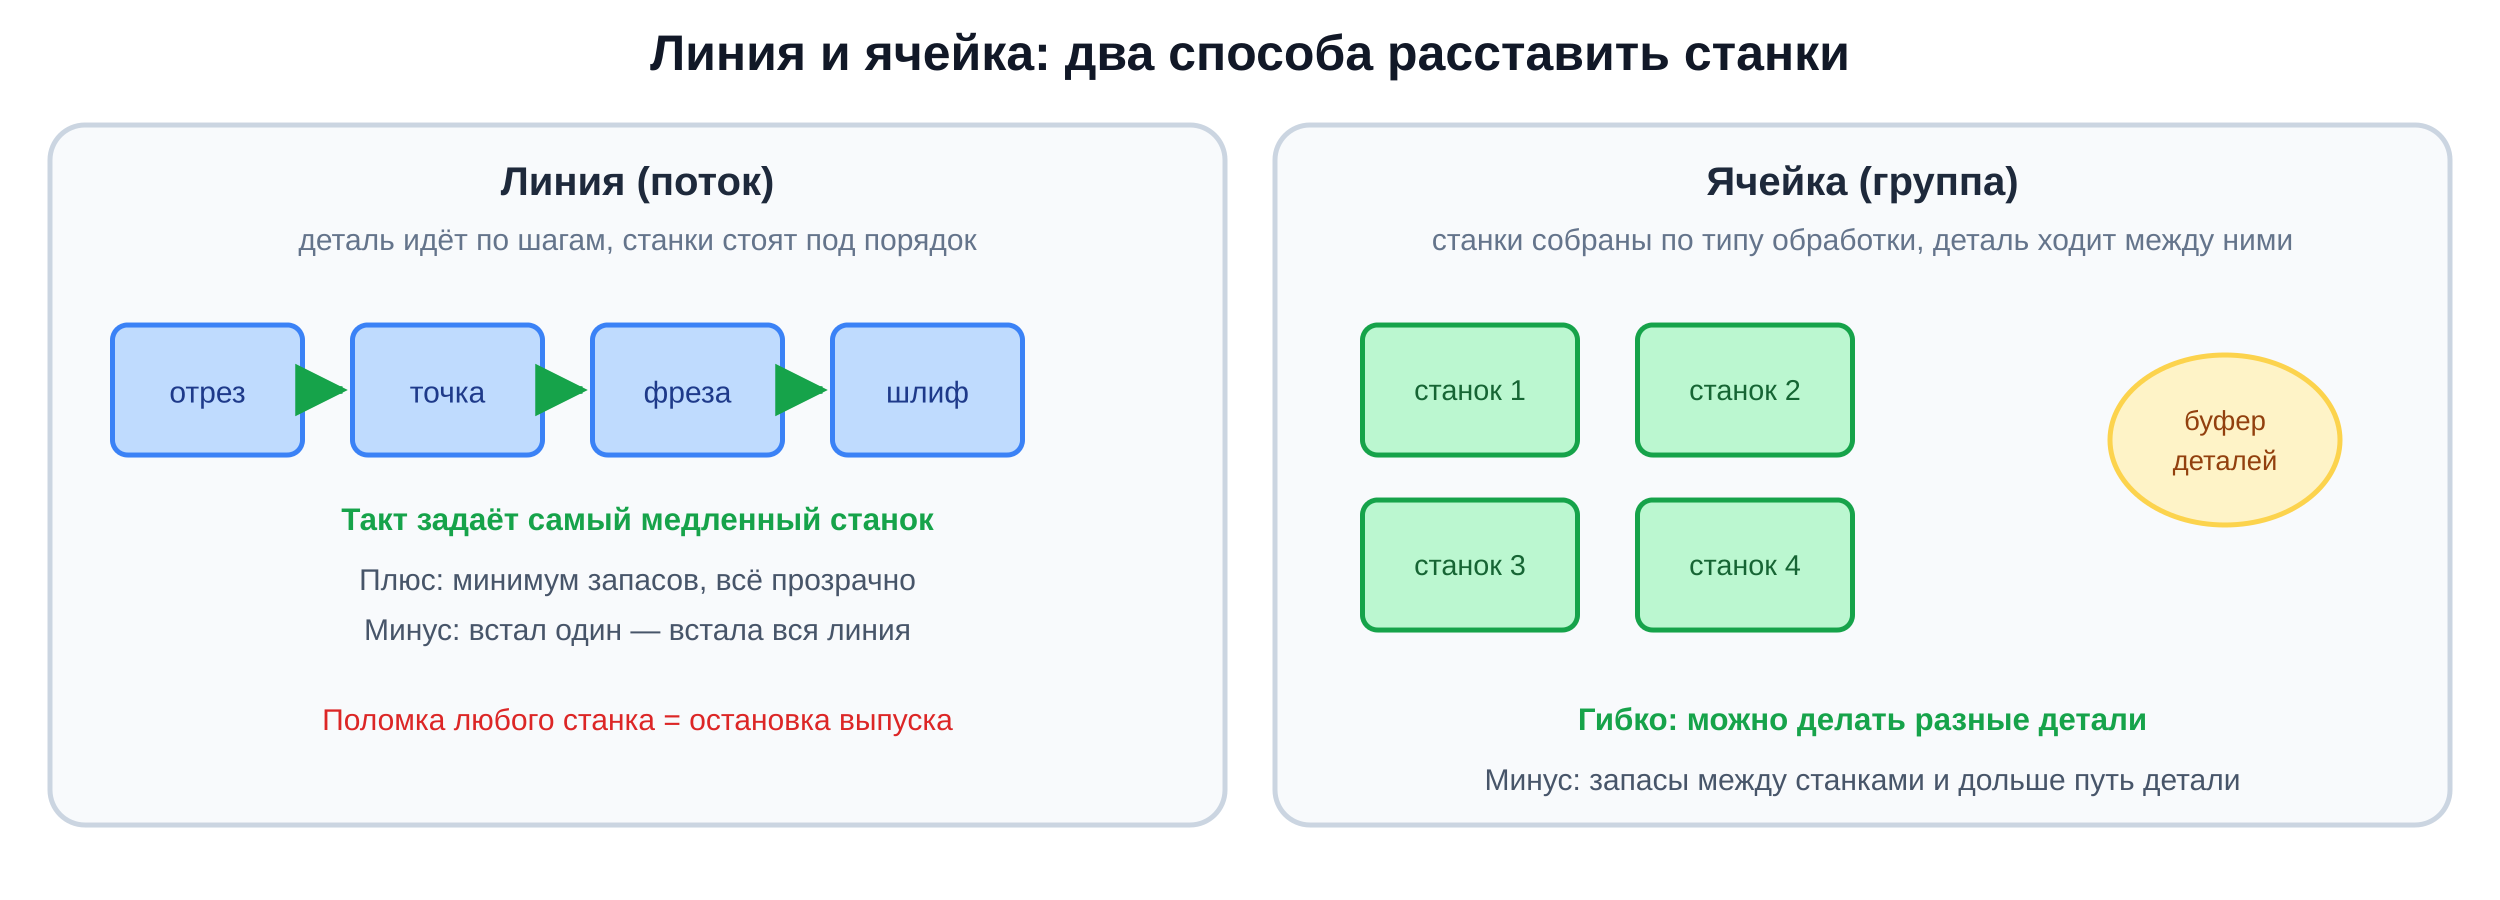
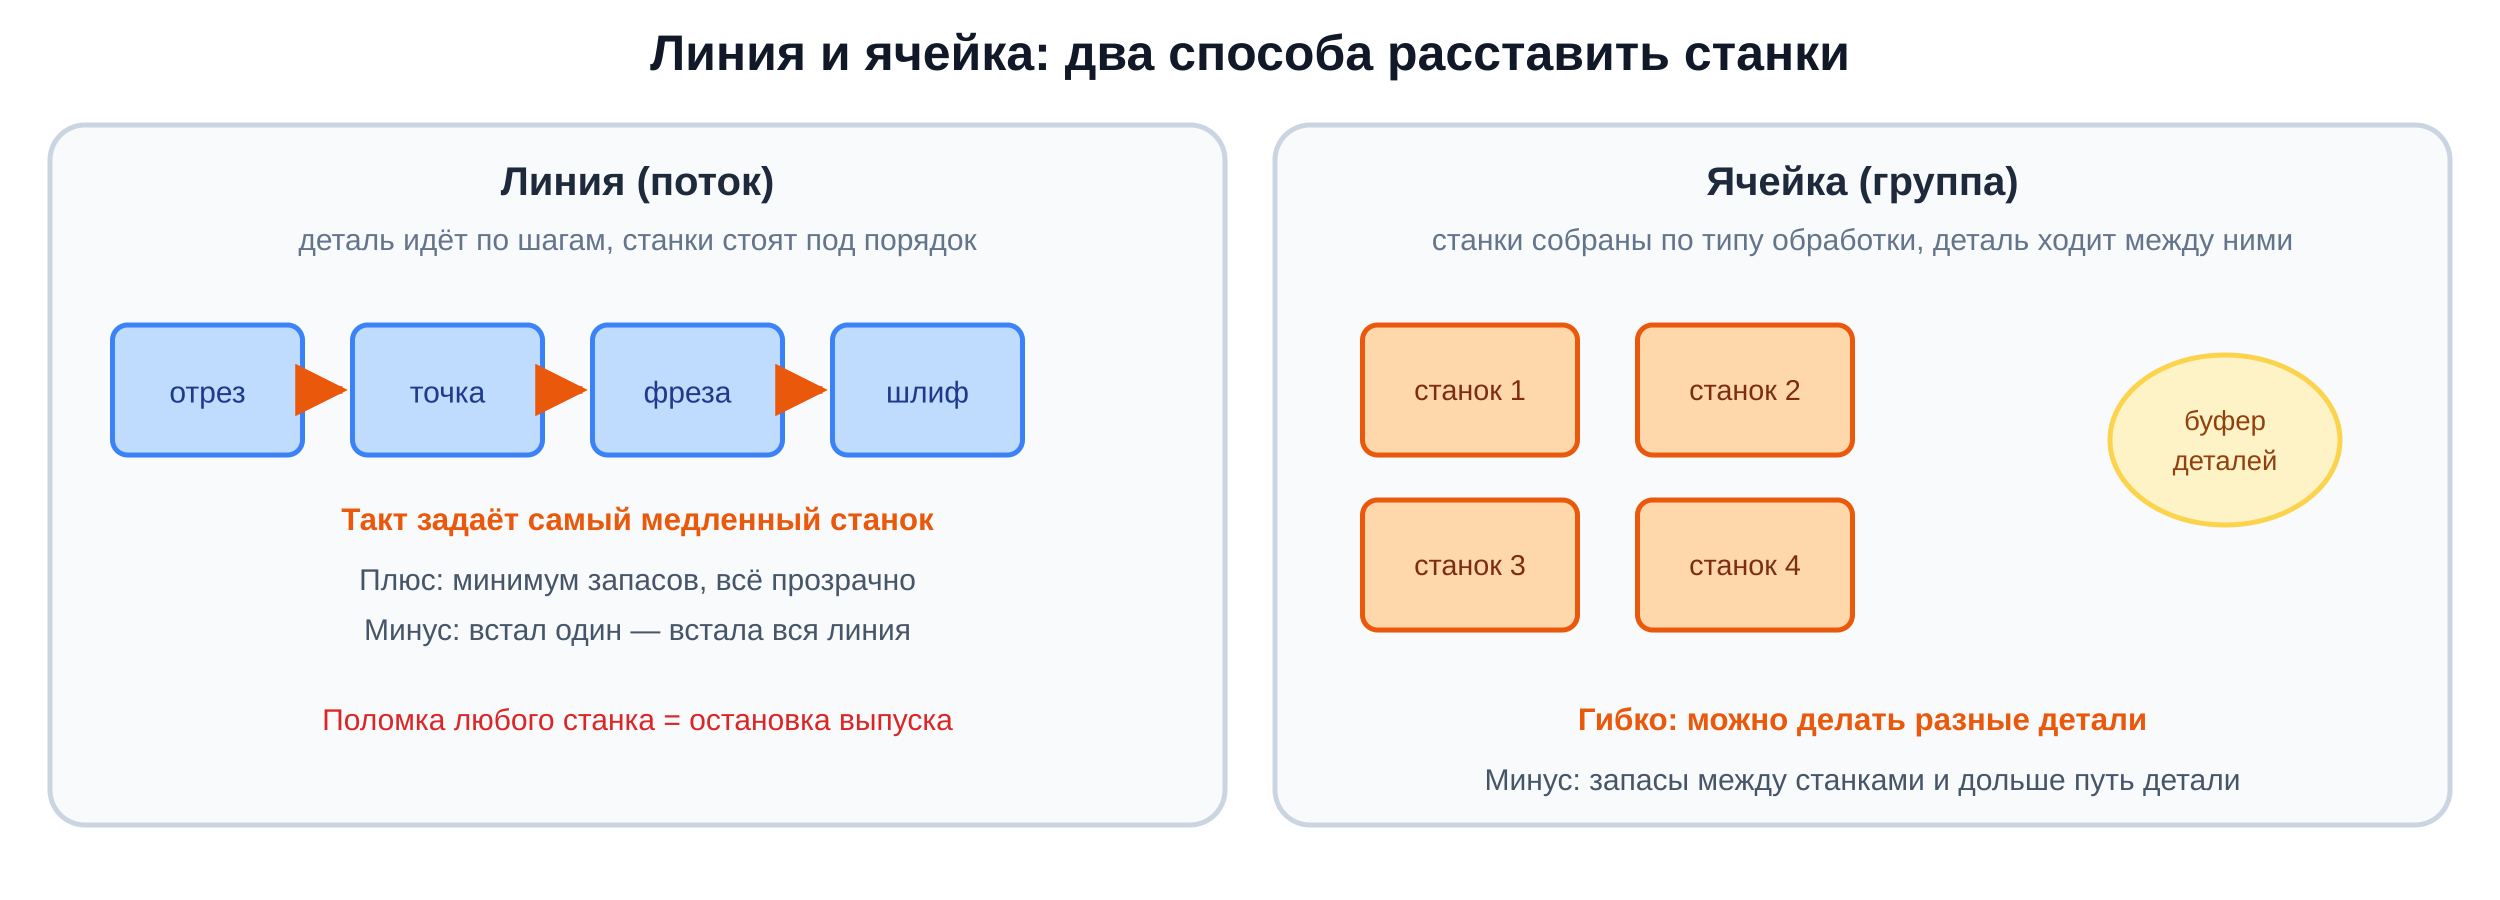
<svg xmlns="http://www.w3.org/2000/svg" width="1000" height="360" viewBox="0 0 1000 360" font-family="Arial, Helvetica, sans-serif">
  <rect width="1000" height="360" fill="#ffffff" />
  <defs>
    <marker id="ar2" viewBox="0 0 10 10" refX="9" refY="5" markerWidth="7" markerHeight="7" orient="auto">
-       <path d="M0,0 L10,5 L0,10 z" fill="#16A34A" />
+       <path d="M0,0 L10,5 L0,10 z" fill="#EA580C" />
    </marker>
  </defs>
  <text x="500" y="28" text-anchor="middle" font-size="20" font-weight="bold" fill="#111827">Линия и ячейка: два способа расставить станки</text>
  <rect x="20" y="50" width="470" height="280" rx="14" fill="#f8fafc" stroke="#cbd5e1" stroke-width="2" />
  <text x="255" y="78" text-anchor="middle" font-size="16" font-weight="bold" fill="#1e293b">Линия (поток)</text>
  <text x="255" y="100" text-anchor="middle" font-size="12" fill="#64748b">деталь идёт по шагам, станки стоят под порядок</text>
  <g fill="#bfdbfe" stroke="#3b82f6" stroke-width="2">
    <rect x="45" y="130" width="76" height="52" rx="6" />
    <rect x="141" y="130" width="76" height="52" rx="6" />
    <rect x="237" y="130" width="76" height="52" rx="6" />
    <rect x="333" y="130" width="76" height="52" rx="6" />
  </g>
  <g font-size="12" fill="#1e3a8a" text-anchor="middle">
    <text x="83" y="161">отрез</text>
    <text x="179" y="161">точка</text>
    <text x="275" y="161">фреза</text>
    <text x="371" y="161">шлиф</text>
  </g>
-   <g stroke="#16A34A" stroke-width="3" marker-end="url(#ar2)">
+   <g stroke="#EA580C" stroke-width="3" marker-end="url(#ar2)">
    <line x1="123" y1="156" x2="137" y2="156" />
    <line x1="219" y1="156" x2="233" y2="156" />
    <line x1="315" y1="156" x2="329" y2="156" />
  </g>
-   <text x="255" y="212" text-anchor="middle" font-size="12.5" fill="#16A34A" font-weight="bold">Такт задаёт самый медленный станок</text>
+   <text x="255" y="212" text-anchor="middle" font-size="12.5" fill="#EA580C" font-weight="bold">Такт задаёт самый медленный станок</text>
  <text x="255" y="236" text-anchor="middle" font-size="12" fill="#475569">Плюс: минимум запасов, всё прозрачно</text>
  <text x="255" y="256" text-anchor="middle" font-size="12" fill="#475569">Минус: встал один — встала вся линия</text>
  <text x="255" y="292" text-anchor="middle" font-size="12" fill="#dc2626">Поломка любого станка = остановка выпуска</text>
  <rect x="510" y="50" width="470" height="280" rx="14" fill="#f8fafc" stroke="#cbd5e1" stroke-width="2" />
  <text x="745" y="78" text-anchor="middle" font-size="16" font-weight="bold" fill="#1e293b">Ячейка (группа)</text>
  <text x="745" y="100" text-anchor="middle" font-size="12" fill="#64748b">станки собраны по типу обработки, деталь ходит между ними</text>
-   <g fill="#bbf7d0" stroke="#16A34A" stroke-width="2">
+   <g fill="#fed7aa" stroke="#EA580C" stroke-width="2">
    <rect x="545" y="130" width="86" height="52" rx="6" />
    <rect x="655" y="130" width="86" height="52" rx="6" />
    <rect x="545" y="200" width="86" height="52" rx="6" />
    <rect x="655" y="200" width="86" height="52" rx="6" />
  </g>
-   <g font-size="11.5" fill="#166534" text-anchor="middle">
+   <g font-size="11.5" fill="#7c2d12" text-anchor="middle">
    <text x="588" y="160">станок 1</text>
    <text x="698" y="160">станок 2</text>
    <text x="588" y="230">станок 3</text>
    <text x="698" y="230">станок 4</text>
  </g>
-   <text x="745" y="292" text-anchor="middle" font-size="12.5" fill="#16A34A" font-weight="bold">Гибко: можно делать разные детали</text>
+   <text x="745" y="292" text-anchor="middle" font-size="12.5" fill="#EA580C" font-weight="bold">Гибко: можно делать разные детали</text>
  <text x="745" y="316" text-anchor="middle" font-size="12" fill="#475569">Минус: запасы между станками и дольше путь детали</text>
  <ellipse cx="890" cy="176" rx="46" ry="34" fill="#fef3c7" stroke="#fcd34d" stroke-width="2" />
  <text x="890" y="172" text-anchor="middle" font-size="11" fill="#92400e">буфер</text>
  <text x="890" y="188" text-anchor="middle" font-size="11" fill="#92400e">деталей</text>
</svg>
